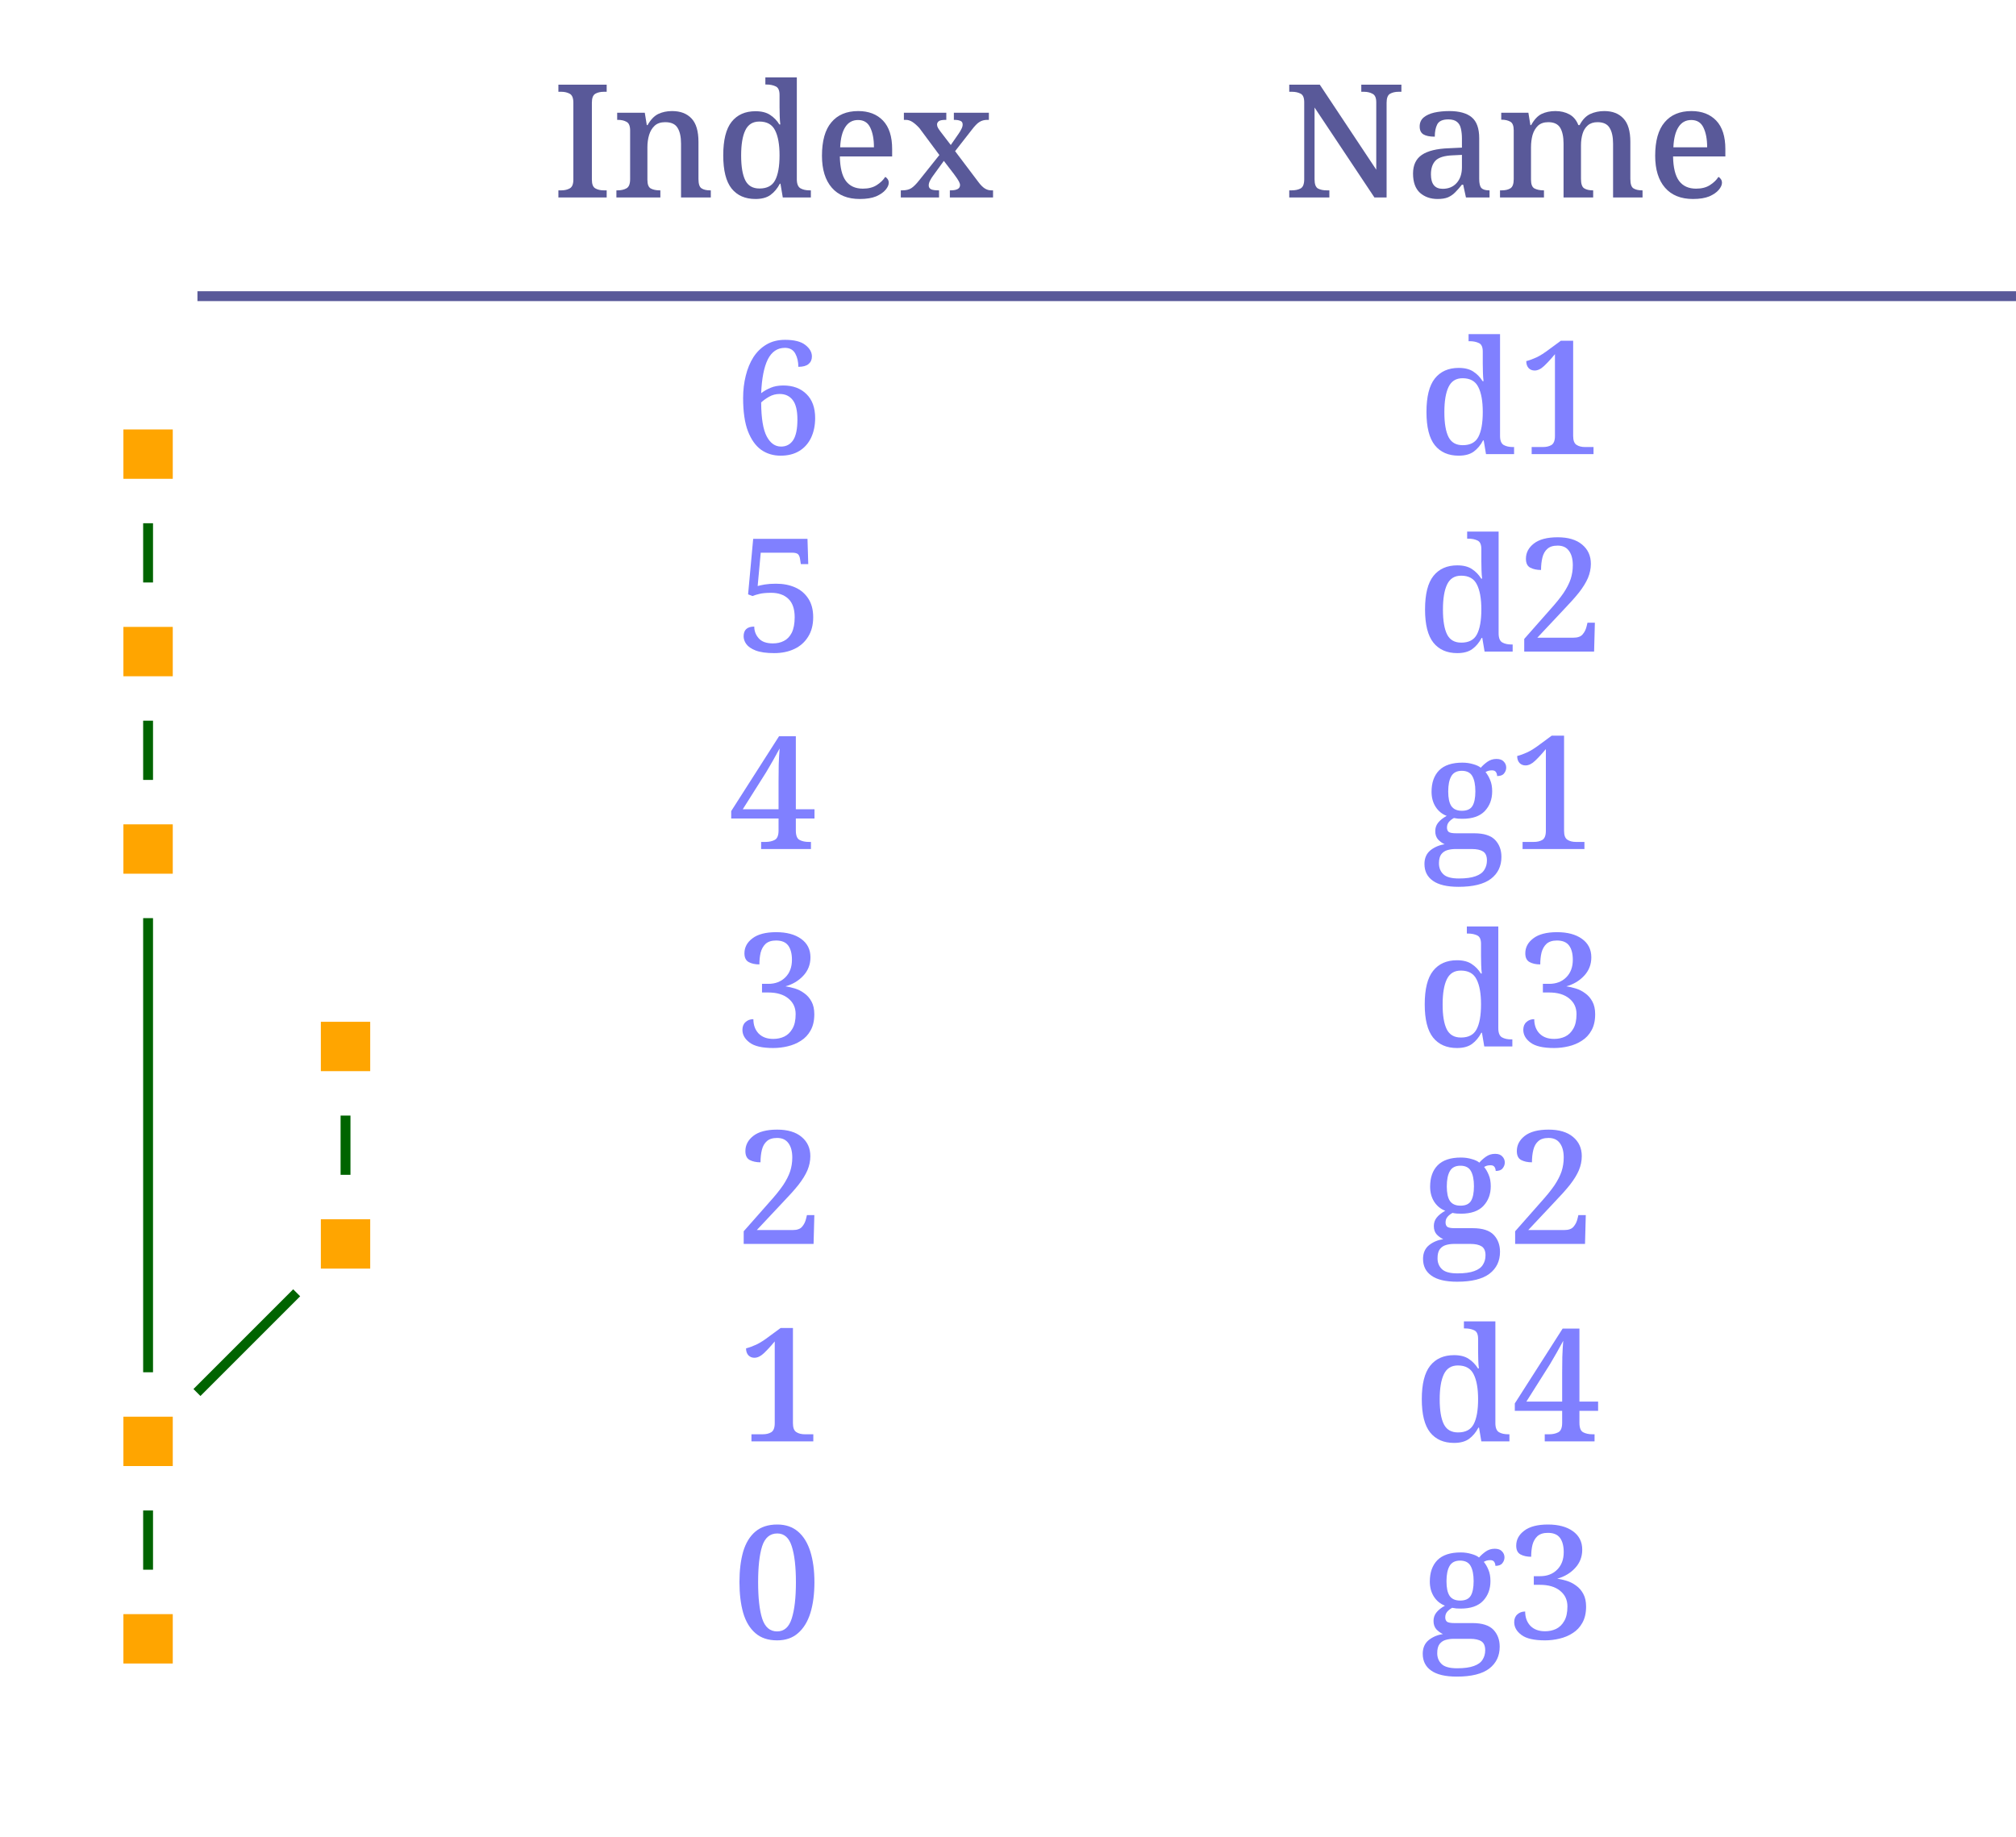
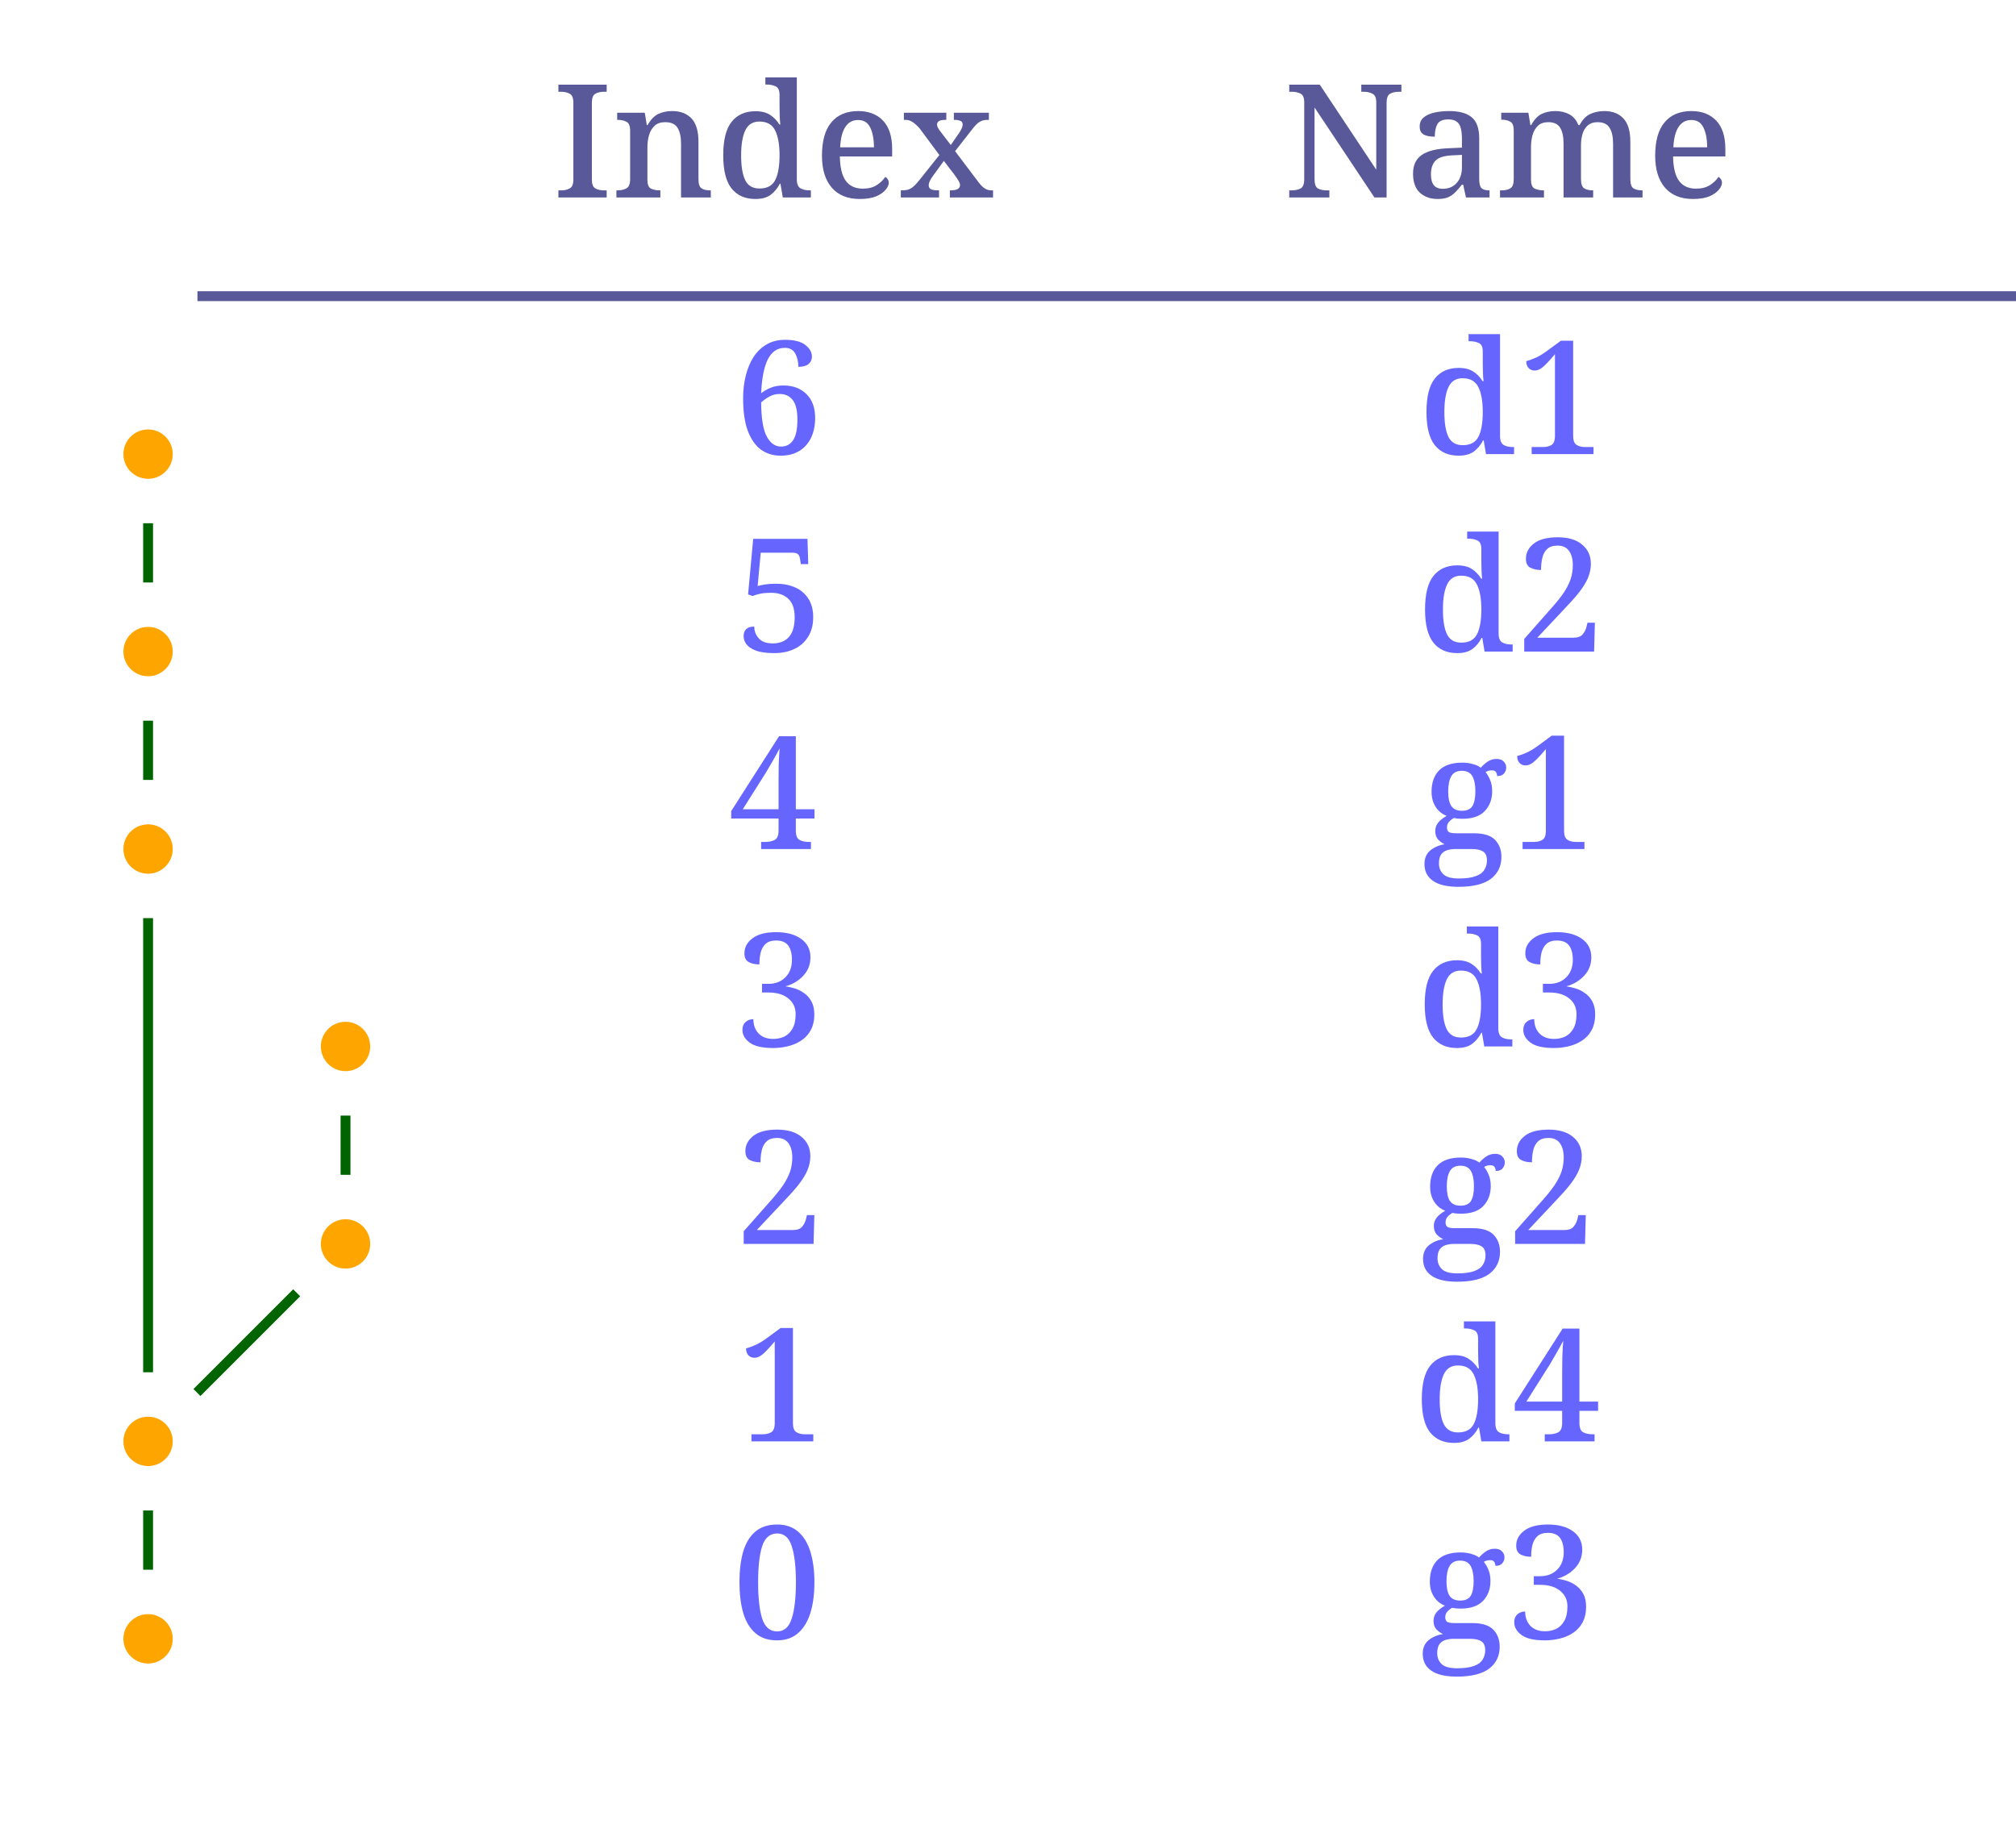
<svg xmlns="http://www.w3.org/2000/svg" xmlns:xlink="http://www.w3.org/1999/xlink" width="204.208" height="186" viewBox="0 0 204.208 186">
  <defs>
    <g>
      <g id="glyph-0-0">
        <path d="M 0.562 0 L 0.562 -0.719 L 0.875 -0.719 C 1.195 -0.719 1.477 -0.785 1.719 -0.922 C 1.957 -1.055 2.078 -1.352 2.078 -1.812 L 2.078 -9.594 C 2.078 -10.062 1.957 -10.363 1.719 -10.5 C 1.477 -10.633 1.195 -10.703 0.875 -10.703 L 0.562 -10.703 L 0.562 -11.422 L 5.453 -11.422 L 5.453 -10.703 L 5.156 -10.703 C 4.812 -10.703 4.523 -10.633 4.297 -10.5 C 4.066 -10.363 3.953 -10.062 3.953 -9.594 L 3.953 -1.812 C 3.953 -1.352 4.066 -1.055 4.297 -0.922 C 4.535 -0.785 4.82 -0.719 5.156 -0.719 L 5.453 -0.719 L 5.453 0 Z M 0.562 0 " />
      </g>
      <g id="glyph-0-1">
        <path d="M 0.422 0 L 0.422 -0.719 L 0.531 -0.719 C 0.895 -0.719 1.195 -0.785 1.438 -0.922 C 1.688 -1.055 1.812 -1.367 1.812 -1.859 L 1.812 -6.781 C 1.812 -7.238 1.691 -7.531 1.453 -7.656 C 1.223 -7.789 0.93 -7.859 0.578 -7.859 L 0.5 -7.859 L 0.5 -8.578 L 3.297 -8.578 L 3.5 -7.328 L 3.578 -7.328 C 3.891 -7.879 4.25 -8.254 4.656 -8.453 C 5.062 -8.648 5.531 -8.75 6.062 -8.75 C 6.906 -8.75 7.562 -8.5 8.031 -8 C 8.5 -7.508 8.734 -6.719 8.734 -5.625 L 8.734 -1.875 C 8.734 -1.375 8.836 -1.055 9.047 -0.922 C 9.254 -0.785 9.539 -0.719 9.906 -0.719 L 9.984 -0.719 L 9.984 0 L 6.969 0 L 6.969 -5.453 C 6.969 -6.148 6.848 -6.688 6.609 -7.062 C 6.379 -7.438 5.961 -7.625 5.359 -7.625 C 4.91 -7.625 4.555 -7.504 4.297 -7.266 C 4.035 -7.023 3.848 -6.711 3.734 -6.328 C 3.617 -5.941 3.562 -5.523 3.562 -5.078 L 3.562 -1.797 C 3.562 -1.328 3.676 -1.031 3.906 -0.906 C 4.145 -0.781 4.441 -0.719 4.797 -0.719 L 4.875 -0.719 L 4.875 0 Z M 0.422 0 " />
      </g>
      <g id="glyph-0-2">
        <path d="M 4.094 0.156 C 3.051 0.156 2.242 -0.195 1.672 -0.906 C 1.109 -1.613 0.828 -2.734 0.828 -4.266 C 0.828 -5.816 1.109 -6.945 1.672 -7.656 C 2.242 -8.375 3.051 -8.734 4.094 -8.734 C 4.707 -8.734 5.203 -8.609 5.578 -8.359 C 5.961 -8.109 6.273 -7.785 6.516 -7.391 L 6.609 -7.391 C 6.578 -7.648 6.555 -7.941 6.547 -8.266 C 6.535 -8.598 6.531 -8.895 6.531 -9.156 L 6.531 -10.391 C 6.531 -10.848 6.398 -11.133 6.141 -11.25 C 5.879 -11.375 5.57 -11.438 5.219 -11.438 L 5.094 -11.438 L 5.094 -12.156 L 8.281 -12.156 L 8.281 -1.844 C 8.281 -1.375 8.406 -1.066 8.656 -0.922 C 8.906 -0.785 9.207 -0.719 9.562 -0.719 L 9.703 -0.719 L 9.703 0 L 6.859 0 L 6.625 -1.391 L 6.562 -1.391 C 6.312 -0.91 5.992 -0.531 5.609 -0.25 C 5.234 0.02 4.727 0.156 4.094 0.156 Z M 4.5 -0.906 C 5.258 -0.906 5.785 -1.18 6.078 -1.734 C 6.379 -2.297 6.531 -3.141 6.531 -4.266 C 6.531 -5.367 6.379 -6.211 6.078 -6.797 C 5.785 -7.391 5.254 -7.688 4.484 -7.688 C 3.816 -7.688 3.344 -7.391 3.062 -6.797 C 2.781 -6.211 2.641 -5.363 2.641 -4.25 C 2.641 -3.133 2.781 -2.297 3.062 -1.734 C 3.344 -1.18 3.82 -0.906 4.5 -0.906 Z M 4.5 -0.906 " />
      </g>
      <g id="glyph-0-3">
        <path d="M 4.672 0.156 C 3.453 0.156 2.508 -0.223 1.844 -0.984 C 1.176 -1.754 0.844 -2.832 0.844 -4.219 C 0.844 -5.727 1.16 -6.859 1.797 -7.609 C 2.43 -8.367 3.336 -8.75 4.516 -8.75 C 5.578 -8.75 6.414 -8.426 7.031 -7.781 C 7.645 -7.133 7.953 -6.176 7.953 -4.906 L 7.953 -4.156 L 2.656 -4.156 C 2.676 -3.02 2.879 -2.191 3.266 -1.672 C 3.66 -1.148 4.234 -0.891 4.984 -0.891 C 5.547 -0.891 6.016 -1.008 6.391 -1.25 C 6.766 -1.488 7.051 -1.766 7.25 -2.078 C 7.332 -2.047 7.41 -1.977 7.484 -1.875 C 7.566 -1.77 7.609 -1.641 7.609 -1.484 C 7.609 -1.266 7.5 -1.023 7.281 -0.766 C 7.07 -0.516 6.754 -0.297 6.328 -0.109 C 5.898 0.066 5.348 0.156 4.672 0.156 Z M 6.109 -5.078 C 6.109 -5.898 5.984 -6.566 5.734 -7.078 C 5.492 -7.586 5.082 -7.844 4.5 -7.844 C 3.938 -7.844 3.504 -7.602 3.203 -7.125 C 2.898 -6.656 2.727 -5.973 2.688 -5.078 Z M 6.109 -5.078 " />
      </g>
      <g id="glyph-0-4">
        <path d="M 0.109 0 L 0.109 -0.719 L 0.25 -0.719 C 0.633 -0.719 0.941 -0.789 1.172 -0.938 C 1.398 -1.082 1.672 -1.352 1.984 -1.75 L 4.016 -4.297 L 2 -7.016 C 1.758 -7.285 1.523 -7.492 1.297 -7.641 C 1.078 -7.785 0.852 -7.859 0.625 -7.859 L 0.422 -7.859 L 0.422 -8.578 L 4.719 -8.578 L 4.719 -7.859 L 4.672 -7.859 C 4.305 -7.859 4.066 -7.812 3.953 -7.719 C 3.836 -7.625 3.781 -7.516 3.781 -7.391 C 3.781 -7.273 3.812 -7.16 3.875 -7.047 C 3.938 -6.941 4.023 -6.812 4.141 -6.656 L 5.172 -5.312 L 5.953 -6.438 C 6.078 -6.613 6.176 -6.781 6.25 -6.938 C 6.332 -7.094 6.375 -7.242 6.375 -7.391 C 6.375 -7.586 6.289 -7.711 6.125 -7.766 C 5.969 -7.828 5.77 -7.859 5.531 -7.859 L 5.484 -7.859 L 5.484 -8.578 L 9.031 -8.578 L 9.031 -7.859 L 8.875 -7.859 C 8.57 -7.859 8.312 -7.789 8.094 -7.656 C 7.875 -7.531 7.602 -7.254 7.281 -6.828 L 5.609 -4.688 L 7.969 -1.562 C 8.195 -1.258 8.414 -1.039 8.625 -0.906 C 8.832 -0.781 9.039 -0.719 9.25 -0.719 L 9.453 -0.719 L 9.453 0 L 5.078 0 L 5.078 -0.719 L 5.156 -0.719 C 5.789 -0.719 6.109 -0.895 6.109 -1.25 C 6.109 -1.363 6.066 -1.492 5.984 -1.641 C 5.91 -1.785 5.75 -2.023 5.5 -2.359 L 4.469 -3.703 L 3.359 -2.172 C 3.266 -2.047 3.172 -1.895 3.078 -1.719 C 2.984 -1.539 2.938 -1.375 2.938 -1.219 C 2.938 -1.039 3.016 -0.91 3.172 -0.828 C 3.328 -0.754 3.582 -0.719 3.938 -0.719 L 3.984 -0.719 L 3.984 0 Z M 0.109 0 " />
      </g>
      <g id="glyph-0-5">
        <path d="M 0.562 0 L 0.562 -0.719 L 0.812 -0.719 C 1.164 -0.719 1.461 -0.781 1.703 -0.906 C 1.953 -1.039 2.078 -1.352 2.078 -1.844 L 2.078 -9.641 C 2.078 -10.109 1.953 -10.398 1.703 -10.516 C 1.461 -10.641 1.176 -10.703 0.844 -10.703 L 0.562 -10.703 L 0.562 -11.422 L 3.656 -11.422 L 9.375 -2.812 L 9.375 -9.641 C 9.375 -10.086 9.25 -10.375 9 -10.5 C 8.758 -10.633 8.473 -10.703 8.141 -10.703 L 7.859 -10.703 L 7.859 -11.422 L 11.922 -11.422 L 11.922 -10.703 L 11.625 -10.703 C 11.289 -10.703 11.004 -10.633 10.766 -10.5 C 10.535 -10.363 10.422 -10.055 10.422 -9.578 L 10.422 0 L 9.188 0 L 3.125 -9.109 L 3.125 -1.844 C 3.125 -1.352 3.238 -1.039 3.469 -0.906 C 3.707 -0.781 4 -0.719 4.344 -0.719 L 4.625 -0.719 L 4.625 0 Z M 0.562 0 " />
      </g>
      <g id="glyph-0-6">
        <path d="M 3.266 0.156 C 2.555 0.156 1.961 -0.051 1.484 -0.469 C 1.016 -0.895 0.781 -1.547 0.781 -2.422 C 0.781 -3.273 1.078 -3.906 1.672 -4.312 C 2.273 -4.719 3.188 -4.941 4.406 -4.984 L 5.734 -5.047 L 5.734 -5.969 C 5.734 -6.352 5.695 -6.691 5.625 -6.984 C 5.562 -7.273 5.43 -7.5 5.234 -7.656 C 5.035 -7.82 4.742 -7.906 4.359 -7.906 C 3.785 -7.906 3.41 -7.738 3.234 -7.406 C 3.066 -7.082 2.984 -6.664 2.984 -6.156 C 2.473 -6.156 2.086 -6.234 1.828 -6.391 C 1.578 -6.547 1.453 -6.812 1.453 -7.188 C 1.453 -7.562 1.582 -7.863 1.844 -8.094 C 2.113 -8.32 2.473 -8.488 2.922 -8.594 C 3.379 -8.695 3.891 -8.75 4.453 -8.75 C 5.461 -8.75 6.219 -8.539 6.719 -8.125 C 7.227 -7.707 7.484 -7 7.484 -6 L 7.484 -1.875 C 7.484 -1.426 7.555 -1.117 7.703 -0.953 C 7.859 -0.797 8.117 -0.719 8.484 -0.719 L 8.531 -0.719 L 8.531 0 L 6.141 0 L 5.859 -1.297 L 5.734 -1.297 C 5.504 -1.004 5.281 -0.75 5.062 -0.531 C 4.852 -0.312 4.609 -0.141 4.328 -0.016 C 4.055 0.098 3.703 0.156 3.266 0.156 Z M 3.781 -0.875 C 4.375 -0.875 4.848 -1.07 5.203 -1.469 C 5.555 -1.863 5.734 -2.395 5.734 -3.062 L 5.734 -4.312 L 4.797 -4.266 C 3.961 -4.234 3.383 -4.055 3.062 -3.734 C 2.75 -3.41 2.594 -2.945 2.594 -2.344 C 2.594 -1.363 2.988 -0.875 3.781 -0.875 Z M 3.781 -0.875 " />
      </g>
      <g id="glyph-0-7">
        <path d="M 0.422 0 L 0.422 -0.719 L 0.594 -0.719 C 0.957 -0.719 1.25 -0.785 1.469 -0.922 C 1.695 -1.055 1.812 -1.367 1.812 -1.859 L 1.812 -6.797 C 1.812 -7.254 1.695 -7.547 1.469 -7.672 C 1.238 -7.805 0.945 -7.875 0.594 -7.875 L 0.547 -7.875 L 0.547 -8.578 L 3.297 -8.578 L 3.5 -7.328 L 3.578 -7.328 C 3.879 -7.879 4.227 -8.254 4.625 -8.453 C 5.031 -8.648 5.5 -8.75 6.031 -8.75 C 6.562 -8.75 7.031 -8.641 7.438 -8.422 C 7.852 -8.203 8.16 -7.836 8.359 -7.328 L 8.484 -7.328 C 8.773 -7.879 9.133 -8.254 9.562 -8.453 C 9.988 -8.648 10.461 -8.75 10.984 -8.75 C 11.816 -8.75 12.461 -8.5 12.922 -8 C 13.391 -7.508 13.625 -6.719 13.625 -5.625 L 13.625 -1.875 C 13.625 -1.375 13.727 -1.055 13.938 -0.922 C 14.156 -0.785 14.445 -0.719 14.812 -0.719 L 14.859 -0.719 L 14.859 0 L 11.875 0 L 11.875 -5.453 C 11.875 -6.148 11.754 -6.688 11.516 -7.062 C 11.285 -7.438 10.879 -7.625 10.297 -7.625 C 9.891 -7.625 9.562 -7.516 9.312 -7.297 C 9.062 -7.078 8.883 -6.789 8.781 -6.438 C 8.676 -6.082 8.625 -5.695 8.625 -5.281 L 8.625 -1.875 C 8.625 -1.375 8.734 -1.055 8.953 -0.922 C 9.172 -0.785 9.457 -0.719 9.812 -0.719 L 9.859 -0.719 L 9.859 0 L 6.859 0 L 6.859 -5.453 C 6.859 -6.148 6.742 -6.688 6.516 -7.062 C 6.285 -7.438 5.883 -7.625 5.312 -7.625 C 4.875 -7.625 4.523 -7.504 4.266 -7.266 C 4.016 -7.023 3.832 -6.711 3.719 -6.328 C 3.613 -5.941 3.562 -5.523 3.562 -5.078 L 3.562 -1.797 C 3.562 -1.328 3.68 -1.031 3.922 -0.906 C 4.172 -0.781 4.473 -0.719 4.828 -0.719 L 4.875 -0.719 L 4.875 0 Z M 0.422 0 " />
      </g>
      <g id="glyph-0-8">
        <path d="M 4.703 0.156 C 3.961 0.156 3.305 -0.039 2.734 -0.438 C 2.172 -0.844 1.723 -1.473 1.391 -2.328 C 1.066 -3.18 0.906 -4.301 0.906 -5.688 C 0.906 -6.469 0.992 -7.219 1.172 -7.938 C 1.348 -8.656 1.609 -9.285 1.953 -9.828 C 2.305 -10.367 2.75 -10.797 3.281 -11.109 C 3.812 -11.422 4.438 -11.578 5.156 -11.578 C 6.082 -11.578 6.766 -11.406 7.203 -11.062 C 7.648 -10.719 7.875 -10.328 7.875 -9.891 C 7.875 -9.566 7.758 -9.312 7.531 -9.125 C 7.312 -8.938 6.969 -8.844 6.5 -8.844 C 6.5 -9.363 6.395 -9.812 6.188 -10.188 C 5.977 -10.57 5.629 -10.766 5.141 -10.766 C 4.379 -10.766 3.801 -10.375 3.406 -9.594 C 3.02 -8.812 2.797 -7.672 2.734 -6.172 C 3.016 -6.391 3.332 -6.57 3.688 -6.719 C 4.051 -6.875 4.484 -6.953 4.984 -6.953 C 5.961 -6.953 6.742 -6.66 7.328 -6.078 C 7.91 -5.504 8.203 -4.695 8.203 -3.656 C 8.203 -2.914 8.066 -2.254 7.797 -1.672 C 7.523 -1.098 7.129 -0.648 6.609 -0.328 C 6.086 -0.004 5.453 0.156 4.703 0.156 Z M 4.75 -0.766 C 5.27 -0.766 5.676 -0.977 5.969 -1.406 C 6.258 -1.844 6.406 -2.539 6.406 -3.5 C 6.406 -4.406 6.25 -5.062 5.938 -5.469 C 5.625 -5.883 5.18 -6.094 4.609 -6.094 C 4.223 -6.094 3.863 -6 3.531 -5.812 C 3.207 -5.625 2.941 -5.43 2.734 -5.234 C 2.742 -3.641 2.93 -2.492 3.297 -1.797 C 3.66 -1.109 4.145 -0.766 4.75 -0.766 Z M 4.75 -0.766 " />
      </g>
      <g id="glyph-0-9">
        <path d="M 1.5 0 L 1.5 -0.719 L 2.641 -0.719 C 2.984 -0.719 3.27 -0.785 3.5 -0.922 C 3.738 -1.066 3.859 -1.375 3.859 -1.844 L 3.859 -10.125 C 3.453 -9.633 3.082 -9.234 2.75 -8.922 C 2.426 -8.617 2.109 -8.469 1.797 -8.469 C 1.555 -8.469 1.352 -8.551 1.188 -8.719 C 1.031 -8.895 0.953 -9.129 0.953 -9.422 C 1.273 -9.504 1.617 -9.629 1.984 -9.797 C 2.359 -9.973 2.805 -10.258 3.328 -10.656 L 4.453 -11.484 L 5.703 -11.484 L 5.703 -1.844 C 5.703 -1.383 5.816 -1.082 6.047 -0.938 C 6.273 -0.789 6.562 -0.719 6.906 -0.719 L 7.766 -0.719 L 7.766 0 Z M 1.5 0 " />
      </g>
      <g id="glyph-0-10">
        <path d="M 3.922 0.156 C 3.129 0.156 2.504 0.066 2.047 -0.109 C 1.598 -0.285 1.281 -0.504 1.094 -0.766 C 0.914 -1.023 0.828 -1.285 0.828 -1.547 C 0.828 -2.203 1.188 -2.531 1.906 -2.531 C 1.906 -2.082 2.055 -1.688 2.359 -1.344 C 2.66 -1 3.141 -0.828 3.797 -0.828 C 4.211 -0.828 4.582 -0.91 4.906 -1.078 C 5.238 -1.242 5.504 -1.52 5.703 -1.906 C 5.898 -2.301 6 -2.828 6 -3.484 C 6 -4.316 5.785 -4.938 5.359 -5.344 C 4.93 -5.75 4.352 -5.953 3.625 -5.953 C 3.113 -5.953 2.719 -5.914 2.438 -5.844 C 2.164 -5.781 1.926 -5.707 1.719 -5.625 L 1.281 -5.797 L 1.797 -11.422 L 7.297 -11.422 L 7.375 -8.859 L 6.625 -8.859 L 6.547 -9.359 C 6.516 -9.586 6.445 -9.754 6.344 -9.859 C 6.238 -9.961 6.035 -10.016 5.734 -10.016 L 2.562 -10.016 L 2.25 -6.641 C 2.426 -6.691 2.672 -6.742 2.984 -6.797 C 3.297 -6.848 3.672 -6.875 4.109 -6.875 C 4.836 -6.875 5.484 -6.75 6.047 -6.5 C 6.609 -6.25 7.051 -5.875 7.375 -5.375 C 7.707 -4.875 7.875 -4.242 7.875 -3.484 C 7.875 -2.703 7.703 -2.039 7.359 -1.5 C 7.023 -0.957 6.562 -0.547 5.969 -0.266 C 5.375 0.016 4.691 0.156 3.922 0.156 Z M 3.922 0.156 " />
      </g>
      <g id="glyph-0-11">
        <path d="M 0.891 0 L 0.891 -1.281 L 3.469 -4.203 C 4.07 -4.867 4.539 -5.445 4.875 -5.938 C 5.207 -6.438 5.445 -6.906 5.594 -7.344 C 5.738 -7.789 5.812 -8.258 5.812 -8.75 C 5.812 -9.375 5.68 -9.859 5.422 -10.203 C 5.172 -10.555 4.789 -10.734 4.281 -10.734 C 3.82 -10.734 3.473 -10.625 3.234 -10.406 C 2.992 -10.195 2.828 -9.906 2.734 -9.531 C 2.641 -9.156 2.594 -8.734 2.594 -8.266 C 2.164 -8.266 1.801 -8.344 1.5 -8.5 C 1.207 -8.656 1.062 -8.957 1.062 -9.406 C 1.062 -10.008 1.328 -10.52 1.859 -10.938 C 2.398 -11.363 3.207 -11.578 4.281 -11.578 C 5.344 -11.578 6.164 -11.332 6.75 -10.844 C 7.344 -10.352 7.641 -9.703 7.641 -8.891 C 7.641 -8.398 7.539 -7.922 7.344 -7.453 C 7.145 -6.992 6.844 -6.504 6.438 -5.984 C 6.031 -5.473 5.508 -4.891 4.875 -4.234 L 2.219 -1.406 L 5.875 -1.406 C 6.312 -1.406 6.625 -1.52 6.812 -1.75 C 7.008 -1.977 7.145 -2.258 7.219 -2.594 L 7.297 -2.922 L 8.047 -2.922 L 7.969 0 Z M 0.891 0 " />
      </g>
      <g id="glyph-0-12">
        <path d="M 3.297 0 L 3.297 -0.719 L 3.75 -0.719 C 4.102 -0.719 4.41 -0.785 4.672 -0.922 C 4.93 -1.055 5.062 -1.375 5.062 -1.875 L 5.062 -3.094 L 0.266 -3.094 L 0.266 -3.844 L 5.109 -11.422 L 6.812 -11.422 L 6.812 -4.031 L 8.703 -4.031 L 8.703 -3.094 L 6.812 -3.094 L 6.812 -1.875 C 6.812 -1.375 6.938 -1.055 7.188 -0.922 C 7.445 -0.785 7.758 -0.719 8.125 -0.719 L 8.344 -0.719 L 8.344 0 Z M 1.438 -4.031 L 5.062 -4.031 L 5.062 -6.938 C 5.062 -7.406 5.066 -7.941 5.078 -8.547 C 5.098 -9.148 5.129 -9.695 5.172 -10.188 C 5.117 -10.082 5.031 -9.922 4.906 -9.703 C 4.789 -9.484 4.66 -9.25 4.516 -9 C 4.379 -8.758 4.242 -8.523 4.109 -8.297 C 3.984 -8.078 3.879 -7.898 3.797 -7.766 Z M 1.438 -4.031 " />
      </g>
      <g id="glyph-0-13">
        <path d="M 3.719 3.828 C 2.562 3.828 1.695 3.625 1.125 3.219 C 0.551 2.82 0.266 2.254 0.266 1.516 C 0.266 0.922 0.469 0.457 0.875 0.125 C 1.281 -0.195 1.758 -0.398 2.312 -0.484 C 2.082 -0.586 1.863 -0.742 1.656 -0.953 C 1.457 -1.172 1.359 -1.457 1.359 -1.812 C 1.359 -2.133 1.453 -2.414 1.641 -2.656 C 1.836 -2.906 2.129 -3.141 2.516 -3.359 C 2.047 -3.535 1.672 -3.844 1.391 -4.281 C 1.117 -4.719 0.984 -5.223 0.984 -5.797 C 0.984 -6.723 1.238 -7.445 1.75 -7.969 C 2.27 -8.488 3.055 -8.75 4.109 -8.75 C 4.504 -8.75 4.867 -8.695 5.203 -8.594 C 5.547 -8.5 5.801 -8.379 5.969 -8.234 C 6.133 -8.43 6.352 -8.629 6.625 -8.828 C 6.895 -9.023 7.207 -9.125 7.562 -9.125 C 7.895 -9.125 8.141 -9.035 8.297 -8.859 C 8.461 -8.691 8.547 -8.488 8.547 -8.25 C 8.547 -8.031 8.473 -7.832 8.328 -7.656 C 8.191 -7.477 7.957 -7.391 7.625 -7.391 C 7.625 -7.535 7.586 -7.664 7.516 -7.781 C 7.441 -7.906 7.305 -7.969 7.109 -7.969 C 6.961 -7.969 6.836 -7.953 6.734 -7.922 C 6.641 -7.891 6.547 -7.848 6.453 -7.797 C 6.641 -7.566 6.797 -7.297 6.922 -6.984 C 7.055 -6.68 7.125 -6.301 7.125 -5.844 C 7.125 -5.039 6.875 -4.375 6.375 -3.844 C 5.875 -3.32 5.117 -3.062 4.109 -3.062 C 3.984 -3.062 3.832 -3.066 3.656 -3.078 C 3.488 -3.098 3.352 -3.117 3.25 -3.141 C 3.051 -3.035 2.883 -2.906 2.75 -2.75 C 2.613 -2.594 2.547 -2.398 2.547 -2.172 C 2.547 -1.984 2.602 -1.836 2.719 -1.734 C 2.844 -1.641 3.098 -1.594 3.484 -1.594 L 5.312 -1.594 C 6.289 -1.594 6.992 -1.367 7.422 -0.922 C 7.848 -0.473 8.062 0.098 8.062 0.797 C 8.062 1.734 7.707 2.473 7 3.016 C 6.289 3.555 5.195 3.828 3.719 3.828 Z M 4.062 -3.875 C 4.57 -3.875 4.926 -4.035 5.125 -4.359 C 5.32 -4.68 5.422 -5.176 5.422 -5.844 C 5.422 -6.52 5.316 -7.035 5.109 -7.391 C 4.91 -7.742 4.555 -7.922 4.047 -7.922 C 3.547 -7.922 3.191 -7.738 2.984 -7.375 C 2.773 -7.008 2.672 -6.492 2.672 -5.828 C 2.672 -5.172 2.773 -4.68 2.984 -4.359 C 3.203 -4.035 3.562 -3.875 4.062 -3.875 Z M 3.75 2.984 C 4.469 2.984 5.035 2.906 5.453 2.75 C 5.867 2.602 6.16 2.391 6.328 2.109 C 6.504 1.836 6.594 1.52 6.594 1.156 C 6.594 0.719 6.461 0.414 6.203 0.25 C 5.941 0.082 5.562 0 5.062 0 L 3.406 0 C 3.125 0 2.852 0.035 2.594 0.109 C 2.344 0.18 2.133 0.32 1.969 0.531 C 1.812 0.738 1.734 1.047 1.734 1.453 C 1.734 1.898 1.879 2.266 2.172 2.547 C 2.461 2.836 2.988 2.984 3.75 2.984 Z M 3.75 2.984 " />
      </g>
      <g id="glyph-0-14">
        <path d="M 3.953 0.156 C 2.848 0.156 2.051 -0.023 1.562 -0.391 C 1.07 -0.754 0.828 -1.188 0.828 -1.688 C 0.828 -2.02 0.93 -2.281 1.141 -2.469 C 1.348 -2.664 1.613 -2.766 1.938 -2.766 C 1.938 -2.172 2.113 -1.688 2.469 -1.312 C 2.832 -0.945 3.328 -0.766 3.953 -0.766 C 4.359 -0.766 4.727 -0.844 5.062 -1 C 5.406 -1.164 5.68 -1.43 5.891 -1.797 C 6.109 -2.16 6.219 -2.656 6.219 -3.281 C 6.219 -3.938 5.973 -4.461 5.484 -4.859 C 4.992 -5.266 4.312 -5.469 3.438 -5.469 L 2.812 -5.469 L 2.812 -6.344 L 3.453 -6.344 C 4.16 -6.344 4.734 -6.562 5.172 -7 C 5.617 -7.438 5.844 -8.031 5.844 -8.781 C 5.844 -9.395 5.719 -9.875 5.469 -10.219 C 5.219 -10.562 4.805 -10.734 4.234 -10.734 C 3.773 -10.734 3.422 -10.617 3.172 -10.391 C 2.93 -10.16 2.766 -9.863 2.672 -9.5 C 2.586 -9.133 2.547 -8.738 2.547 -8.312 C 2.117 -8.312 1.758 -8.391 1.469 -8.547 C 1.176 -8.703 1.031 -9 1.031 -9.438 C 1.031 -10.039 1.301 -10.547 1.844 -10.953 C 2.383 -11.367 3.188 -11.578 4.25 -11.578 C 5.301 -11.578 6.141 -11.352 6.766 -10.906 C 7.398 -10.457 7.719 -9.832 7.719 -9.031 C 7.719 -8.301 7.473 -7.676 6.984 -7.156 C 6.504 -6.645 5.906 -6.289 5.188 -6.094 C 5.477 -6.051 5.797 -5.977 6.141 -5.875 C 6.484 -5.77 6.801 -5.609 7.094 -5.391 C 7.395 -5.18 7.641 -4.898 7.828 -4.547 C 8.016 -4.203 8.109 -3.773 8.109 -3.266 C 8.109 -2.617 7.984 -2.07 7.734 -1.625 C 7.492 -1.188 7.164 -0.836 6.75 -0.578 C 6.344 -0.316 5.895 -0.129 5.406 -0.016 C 4.926 0.098 4.441 0.156 3.953 0.156 Z M 3.953 0.156 " />
      </g>
      <g id="glyph-0-15">
        <path d="M 4.5 0.156 C 3.594 0.156 2.859 -0.086 2.297 -0.578 C 1.734 -1.066 1.32 -1.754 1.062 -2.641 C 0.812 -3.523 0.688 -4.562 0.688 -5.75 C 0.688 -6.926 0.812 -7.953 1.062 -8.828 C 1.32 -9.703 1.734 -10.379 2.297 -10.859 C 2.859 -11.336 3.598 -11.578 4.516 -11.578 C 5.367 -11.578 6.07 -11.336 6.625 -10.859 C 7.188 -10.379 7.602 -9.695 7.875 -8.812 C 8.145 -7.938 8.281 -6.91 8.281 -5.734 C 8.281 -4.547 8.145 -3.508 7.875 -2.625 C 7.602 -1.75 7.188 -1.066 6.625 -0.578 C 6.07 -0.086 5.363 0.156 4.5 0.156 Z M 4.5 -0.75 C 5.219 -0.75 5.711 -1.188 5.984 -2.062 C 6.266 -2.938 6.406 -4.16 6.406 -5.734 C 6.406 -7.297 6.266 -8.508 5.984 -9.375 C 5.711 -10.238 5.223 -10.672 4.516 -10.672 C 3.773 -10.672 3.266 -10.238 2.984 -9.375 C 2.711 -8.508 2.578 -7.297 2.578 -5.734 C 2.578 -4.16 2.711 -2.938 2.984 -2.062 C 3.266 -1.188 3.77 -0.75 4.5 -0.75 Z M 4.5 -0.75 " />
      </g>
    </g>
  </defs>
  <g fill="rgb(35%, 35%, 60%)" fill-opacity="1">
    <use xlink:href="#glyph-0-0" x="56" y="20" />
    <use xlink:href="#glyph-0-1" x="62.016" y="20" />
    <use xlink:href="#glyph-0-2" x="72.432" y="20" />
    <use xlink:href="#glyph-0-3" x="82.416" y="20" />
    <use xlink:href="#glyph-0-4" x="91.136" y="20" />
  </g>
  <g fill="rgb(35%, 35%, 60%)" fill-opacity="1">
    <use xlink:href="#glyph-0-5" x="130.031" y="20" />
    <use xlink:href="#glyph-0-6" x="142.351" y="20" />
    <use xlink:href="#glyph-0-7" x="151.519" y="20" />
    <use xlink:href="#glyph-0-3" x="166.815" y="20" />
  </g>
  <path fill="none" stroke-width="1" stroke-linecap="butt" stroke-linejoin="miter" stroke="rgb(35%, 35%, 60%)" stroke-opacity="1" stroke-miterlimit="10" d="M 20 30 L 204.207 30 " />
  <path fill="none" stroke-width="1" stroke-linecap="butt" stroke-linejoin="miter" stroke="rgb(0%, 39.216%, 0%)" stroke-opacity="1" stroke-miterlimit="10" d="M 15 53 L 15 59 " />
-   <path fill-rule="nonzero" fill="rgb(100%, 64.706%, 0%)" fill-opacity="1" d="M 12.5 43.5 L 12.5 48.5 L 17.5 48.5 L 17.5 43.5 L 12.5 43.5 " />
-   <g fill="rgb(50%, 50%, 100%)" fill-opacity="1">
+   <path fill-rule="nonzero" fill="rgb(100%, 64.706%, 0%)" fill-opacity="1" d="M 17.5 46 C 17.5 47.379 16.379 48.5 15 48.5 C 13.621 48.5 12.5 47.379 12.5 46 C 12.5 44.621 13.621 43.5 15 43.5 C 16.379 43.5 17.5 44.621 17.5 46 " />
+   <g fill="rgb(40%, 40%, 100%)" fill-opacity="1">
    <use xlink:href="#glyph-0-8" x="74.367" y="46" />
  </g>
-   <g fill="rgb(50%, 50%, 100%)" fill-opacity="1">
+   <g fill="rgb(40%, 40%, 100%)" fill-opacity="1">
    <use xlink:href="#glyph-0-2" x="143.664" y="46" />
    <use xlink:href="#glyph-0-9" x="153.648" y="46" />
  </g>
  <path fill="none" stroke-width="1" stroke-linecap="butt" stroke-linejoin="miter" stroke="rgb(0%, 39.216%, 0%)" stroke-opacity="1" stroke-miterlimit="10" d="M 15 73 L 15 79 " />
-   <path fill-rule="nonzero" fill="rgb(100%, 64.706%, 0%)" fill-opacity="1" d="M 12.5 63.5 L 12.5 68.5 L 17.5 68.5 L 17.5 63.5 L 12.5 63.5 " />
-   <g fill="rgb(50%, 50%, 100%)" fill-opacity="1">
+   <path fill-rule="nonzero" fill="rgb(100%, 64.706%, 0%)" fill-opacity="1" d="M 17.5 66 C 17.5 67.379 16.379 68.5 15 68.5 C 13.621 68.5 12.5 67.379 12.5 66 C 12.5 64.621 13.621 63.5 15 63.5 C 16.379 63.5 17.5 64.621 17.5 66 " />
+   <g fill="rgb(40%, 40%, 100%)" fill-opacity="1">
    <use xlink:href="#glyph-0-10" x="74.496" y="66" />
  </g>
-   <g fill="rgb(50%, 50%, 100%)" fill-opacity="1">
+   <g fill="rgb(40%, 40%, 100%)" fill-opacity="1">
    <use xlink:href="#glyph-0-2" x="143.52" y="66" />
    <use xlink:href="#glyph-0-11" x="153.504" y="66" />
  </g>
  <path fill="none" stroke-width="1" stroke-linecap="butt" stroke-linejoin="miter" stroke="rgb(0%, 39.216%, 0%)" stroke-opacity="1" stroke-miterlimit="10" d="M 15 93 L 15 139 " />
-   <path fill-rule="nonzero" fill="rgb(100%, 64.706%, 0%)" fill-opacity="1" d="M 12.5 83.5 L 12.5 88.5 L 17.5 88.5 L 17.5 83.5 L 12.5 83.5 " />
-   <g fill="rgb(50%, 50%, 100%)" fill-opacity="1">
+   <path fill-rule="nonzero" fill="rgb(100%, 64.706%, 0%)" fill-opacity="1" d="M 17.5 86 C 17.5 87.379 16.379 88.5 15 88.5 C 13.621 88.5 12.5 87.379 12.5 86 C 12.5 84.621 13.621 83.5 15 83.5 C 16.379 83.5 17.5 84.621 17.5 86 " />
+   <g fill="rgb(40%, 40%, 100%)" fill-opacity="1">
    <use xlink:href="#glyph-0-12" x="73.801" y="86" />
  </g>
-   <g fill="rgb(50%, 50%, 100%)" fill-opacity="1">
+   <g fill="rgb(40%, 40%, 100%)" fill-opacity="1">
    <use xlink:href="#glyph-0-13" x="144.023" y="86" />
    <use xlink:href="#glyph-0-9" x="152.727" y="86" />
  </g>
  <path fill="none" stroke-width="1" stroke-linecap="butt" stroke-linejoin="miter" stroke="rgb(0%, 39.216%, 0%)" stroke-opacity="1" stroke-miterlimit="10" d="M 35 113 L 35 119 " />
-   <path fill-rule="nonzero" fill="rgb(100%, 64.706%, 0%)" fill-opacity="1" d="M 32.5 103.5 L 32.5 108.5 L 37.5 108.5 L 37.5 103.5 L 32.5 103.5 " />
-   <g fill="rgb(50%, 50%, 100%)" fill-opacity="1">
+   <path fill-rule="nonzero" fill="rgb(100%, 64.706%, 0%)" fill-opacity="1" d="M 37.5 106 C 37.5 107.379 36.379 108.5 35 108.5 C 33.621 108.5 32.5 107.379 32.5 106 C 32.5 104.621 33.621 103.5 35 103.5 C 36.379 103.5 37.5 104.621 37.5 106 " />
+   <g fill="rgb(40%, 40%, 100%)" fill-opacity="1">
    <use xlink:href="#glyph-0-14" x="74.375" y="106" />
  </g>
-   <g fill="rgb(50%, 50%, 100%)" fill-opacity="1">
+   <g fill="rgb(40%, 40%, 100%)" fill-opacity="1">
    <use xlink:href="#glyph-0-2" x="143.488" y="106" />
    <use xlink:href="#glyph-0-14" x="153.472" y="106" />
  </g>
  <path fill="none" stroke-width="1" stroke-linecap="butt" stroke-linejoin="miter" stroke="rgb(0%, 39.216%, 0%)" stroke-opacity="1" stroke-miterlimit="10" d="M 30.051 130.949 L 19.949 141.051 " />
-   <path fill-rule="nonzero" fill="rgb(100%, 64.706%, 0%)" fill-opacity="1" d="M 32.5 123.5 L 32.5 128.5 L 37.5 128.5 L 37.5 123.5 L 32.5 123.5 " />
-   <g fill="rgb(50%, 50%, 100%)" fill-opacity="1">
+   <path fill-rule="nonzero" fill="rgb(100%, 64.706%, 0%)" fill-opacity="1" d="M 37.5 126 C 37.5 127.379 36.379 128.5 35 128.5 C 33.621 128.5 32.5 127.379 32.5 126 C 32.5 124.621 33.621 123.5 35 123.5 C 36.379 123.5 37.5 124.621 37.5 126 " />
+   <g fill="rgb(40%, 40%, 100%)" fill-opacity="1">
    <use xlink:href="#glyph-0-11" x="74.441" y="126" />
  </g>
-   <g fill="rgb(50%, 50%, 100%)" fill-opacity="1">
+   <g fill="rgb(40%, 40%, 100%)" fill-opacity="1">
    <use xlink:href="#glyph-0-13" x="143.879" y="126" />
    <use xlink:href="#glyph-0-11" x="152.583" y="126" />
  </g>
  <path fill="none" stroke-width="1" stroke-linecap="butt" stroke-linejoin="miter" stroke="rgb(0%, 39.216%, 0%)" stroke-opacity="1" stroke-miterlimit="10" d="M 15 153 L 15 159 " />
-   <path fill-rule="nonzero" fill="rgb(100%, 64.706%, 0%)" fill-opacity="1" d="M 12.5 143.5 L 12.5 148.5 L 17.5 148.5 L 17.5 143.5 L 12.5 143.5 " />
-   <g fill="rgb(50%, 50%, 100%)" fill-opacity="1">
+   <path fill-rule="nonzero" fill="rgb(100%, 64.706%, 0%)" fill-opacity="1" d="M 17.5 146 C 17.5 147.379 16.379 148.5 15 148.5 C 13.621 148.5 12.5 147.379 12.5 146 C 12.5 144.621 13.621 143.5 15 143.5 C 16.379 143.5 17.5 144.621 17.5 146 " />
+   <g fill="rgb(40%, 40%, 100%)" fill-opacity="1">
    <use xlink:href="#glyph-0-9" x="74.617" y="146" />
  </g>
-   <g fill="rgb(50%, 50%, 100%)" fill-opacity="1">
+   <g fill="rgb(40%, 40%, 100%)" fill-opacity="1">
    <use xlink:href="#glyph-0-2" x="143.191" y="146" />
    <use xlink:href="#glyph-0-12" x="153.175" y="146" />
  </g>
-   <path fill-rule="nonzero" fill="rgb(100%, 64.706%, 0%)" fill-opacity="1" d="M 12.5 163.5 L 12.5 168.5 L 17.5 168.5 L 17.5 163.5 L 12.5 163.5 " />
-   <g fill="rgb(50%, 50%, 100%)" fill-opacity="1">
+   <path fill-rule="nonzero" fill="rgb(100%, 64.706%, 0%)" fill-opacity="1" d="M 162.152 146 L 17.5 166 C 17.5 167.379 16.379 168.5 15 168.5 C 13.621 168.5 12.5 167.379 12.5 166 C 12.5 164.621 13.621 163.5 15 163.5 C 16.379 163.5 17.5 164.621 17.5 166 " />
+   <g fill="rgb(40%, 40%, 100%)" fill-opacity="1">
    <use xlink:href="#glyph-0-15" x="74.215" y="166" />
  </g>
-   <g fill="rgb(50%, 50%, 100%)" fill-opacity="1">
+   <g fill="rgb(40%, 40%, 100%)" fill-opacity="1">
    <use xlink:href="#glyph-0-13" x="143.848" y="166" />
    <use xlink:href="#glyph-0-14" x="152.552" y="166" />
  </g>
</svg>
